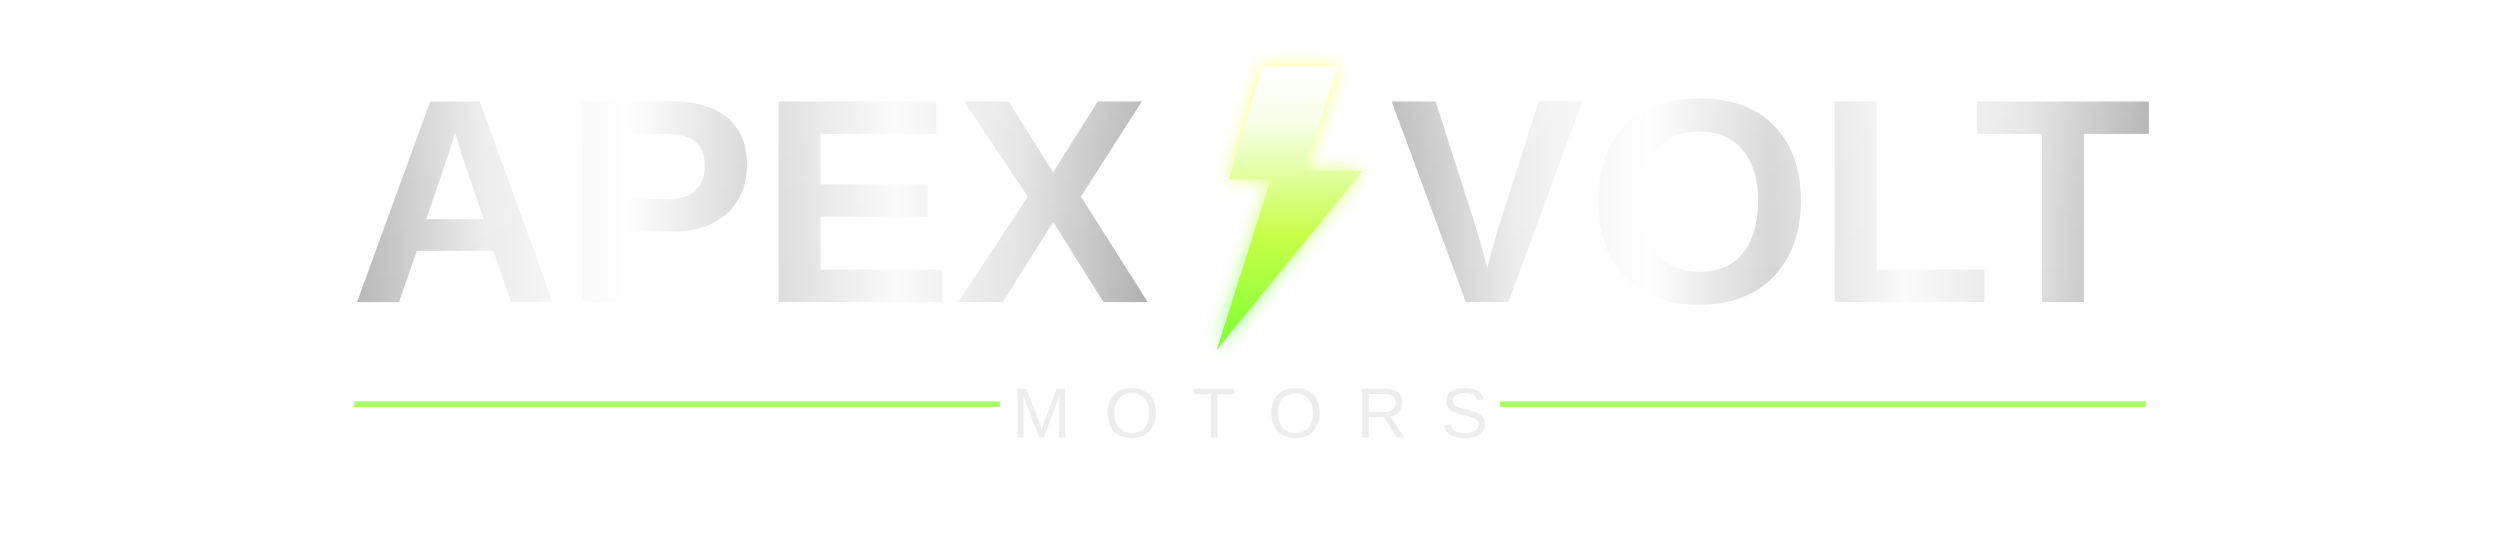
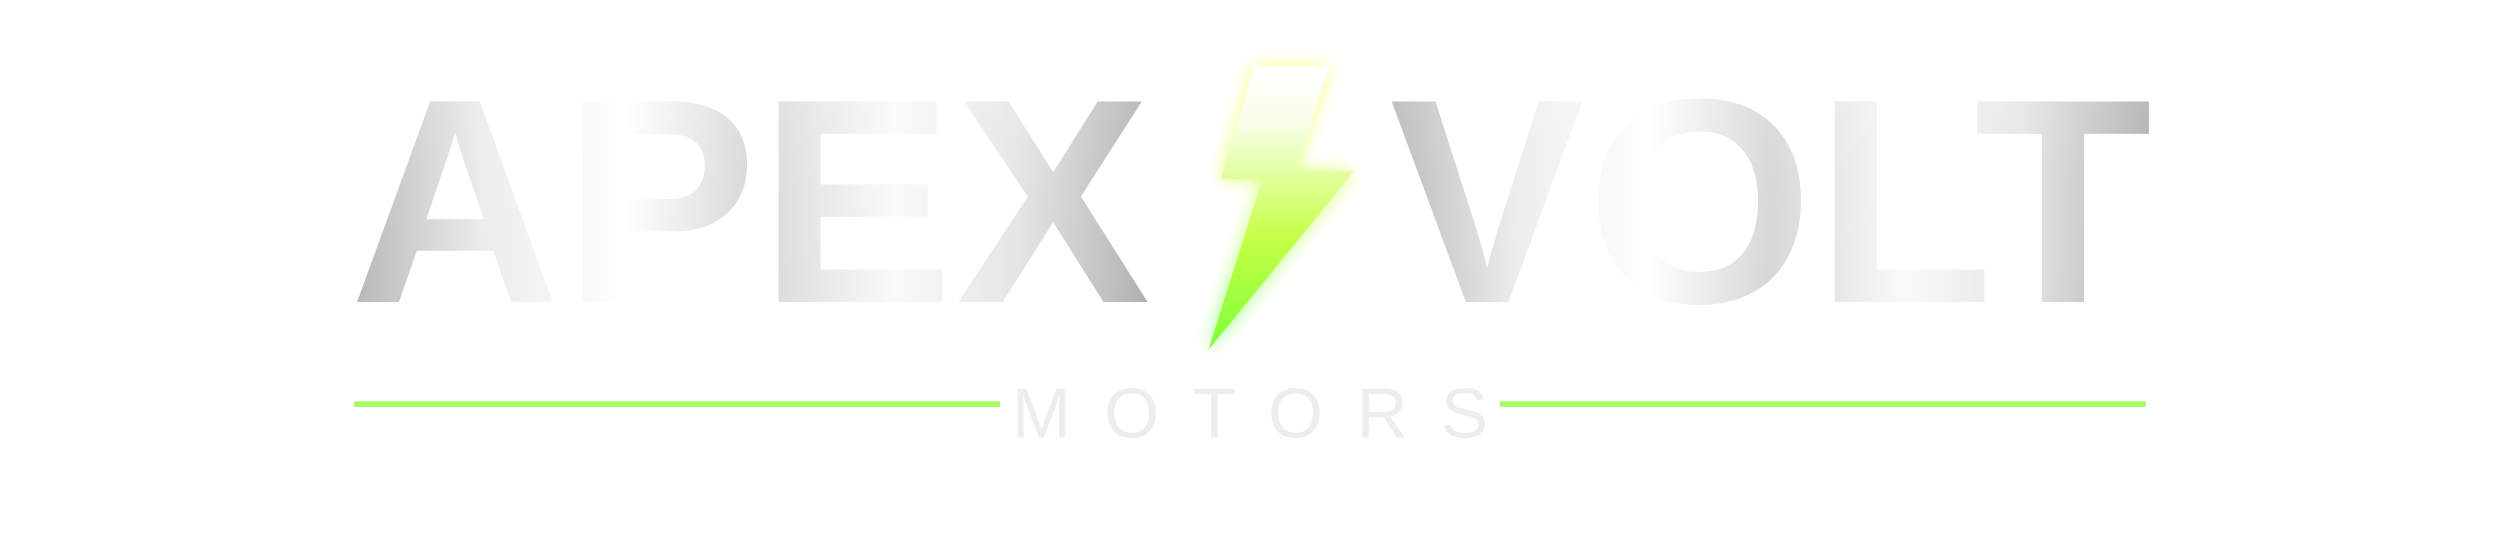
<svg xmlns="http://www.w3.org/2000/svg" width="1200" height="260" viewBox="0 0 1200 260">
  <defs>
    <linearGradient id="chromeMain" x1="0%" y1="0%" x2="100%" y2="0%">
      <stop offset="0%" stop-color="#b8b8b8" />
      <stop offset="16%" stop-color="#ececec" />
      <stop offset="34%" stop-color="#ffffff" />
      <stop offset="50%" stop-color="#d6d6d6" />
      <stop offset="68%" stop-color="#fafafa" />
      <stop offset="84%" stop-color="#e4e4e4" />
      <stop offset="100%" stop-color="#b0b0b0" />
    </linearGradient>
    <linearGradient id="chromeSoftTop" x1="0%" y1="0%" x2="0%" y2="100%">
      <stop offset="0%" stop-color="#ffffff" stop-opacity="0.30" />
      <stop offset="45%" stop-color="#ffffff" stop-opacity="0.10" />
      <stop offset="100%" stop-color="#ffffff" stop-opacity="0" />
    </linearGradient>
    <linearGradient id="boltFill" x1="0%" y1="0%" x2="0%" y2="100%">
      <stop offset="0%" stop-color="#ffffff" />
      <stop offset="20%" stop-color="#f7ffe8" />
      <stop offset="60%" stop-color="#c6ff47" />
      <stop offset="100%" stop-color="#7dff37" />
    </linearGradient>
    <filter id="greenGlow" x="-80%" y="-80%" width="260%" height="260%">
      <feGaussianBlur stdDeviation="4.2" result="blur" />
      <feColorMatrix in="blur" type="matrix" values="1 0 0 0 0                 0 1 0 0 0.98                 0 0 0 0 0.18                 0 0 0 0.95 0" />
      <feMerge>
        <feMergeNode />
        <feMergeNode in="SourceGraphic" />
      </feMerge>
    </filter>
    <filter id="textGlow" x="-40%" y="-40%" width="180%" height="180%">
      <feGaussianBlur in="SourceAlpha" stdDeviation="1.4" result="blur" />
      <feOffset dx="0" dy="0" result="offsetBlur" />
      <feFlood flood-color="#f8fff0" flood-opacity="0.22" result="softColor" />
      <feComposite in="softColor" in2="offsetBlur" operator="in" result="softGlow" />
      <feMerge>
        <feMergeNode in="softGlow" />
        <feMergeNode in="SourceGraphic" />
      </feMerge>
    </filter>
    <style>
      .word {
        font-family: Arial, Helvetica, sans-serif;
        font-weight: 800;
        font-size: 140px;
        letter-spacing: 1px;
        fill: url(#chromeMain);
        filter: url(#textGlow);
      }

      .wordSoft {
        font-family: Arial, Helvetica, sans-serif;
        font-weight: 800;
        font-size: 140px;
        letter-spacing: 1px;
        fill: url(#chromeSoftTop);
        opacity: 0.42;
      }

      .motors {
        font-family: Arial, Helvetica, sans-serif;
        font-weight: 500;
        font-size: 34px;
        letter-spacing: 16px;
        fill: #ededed;
      }
    </style>
  </defs>
  <g transform="translate(600 110)" text-anchor="middle">
    <text class="word" x="-240" y="35">APEX</text>
    <text class="wordSoft" x="-240" y="35">APEX</text>
    <text class="word" x="250" y="35">VOLT</text>
    <text class="wordSoft" x="250" y="35">VOLT</text>
-     <g transform="translate(-20 -78)" filter="url(#greenGlow)">
+     <g transform="translate(-24 -78)" filter="url(#greenGlow)">
      <path d="M26 0 L10 54 L30 54 L4 136 L74 50 L46 50 L62 0 Z" fill="url(#boltFill)" />
    </g>
    <line x1="-430" y1="84" x2="-120" y2="84" stroke="#9bff4d" stroke-opacity="0.9" stroke-width="2.7" />
    <line x1="120" y1="84" x2="430" y2="84" stroke="#9bff4d" stroke-opacity="0.9" stroke-width="2.7" />
    <text class="motors" x="0" y="100">MOTORS</text>
  </g>
</svg>
